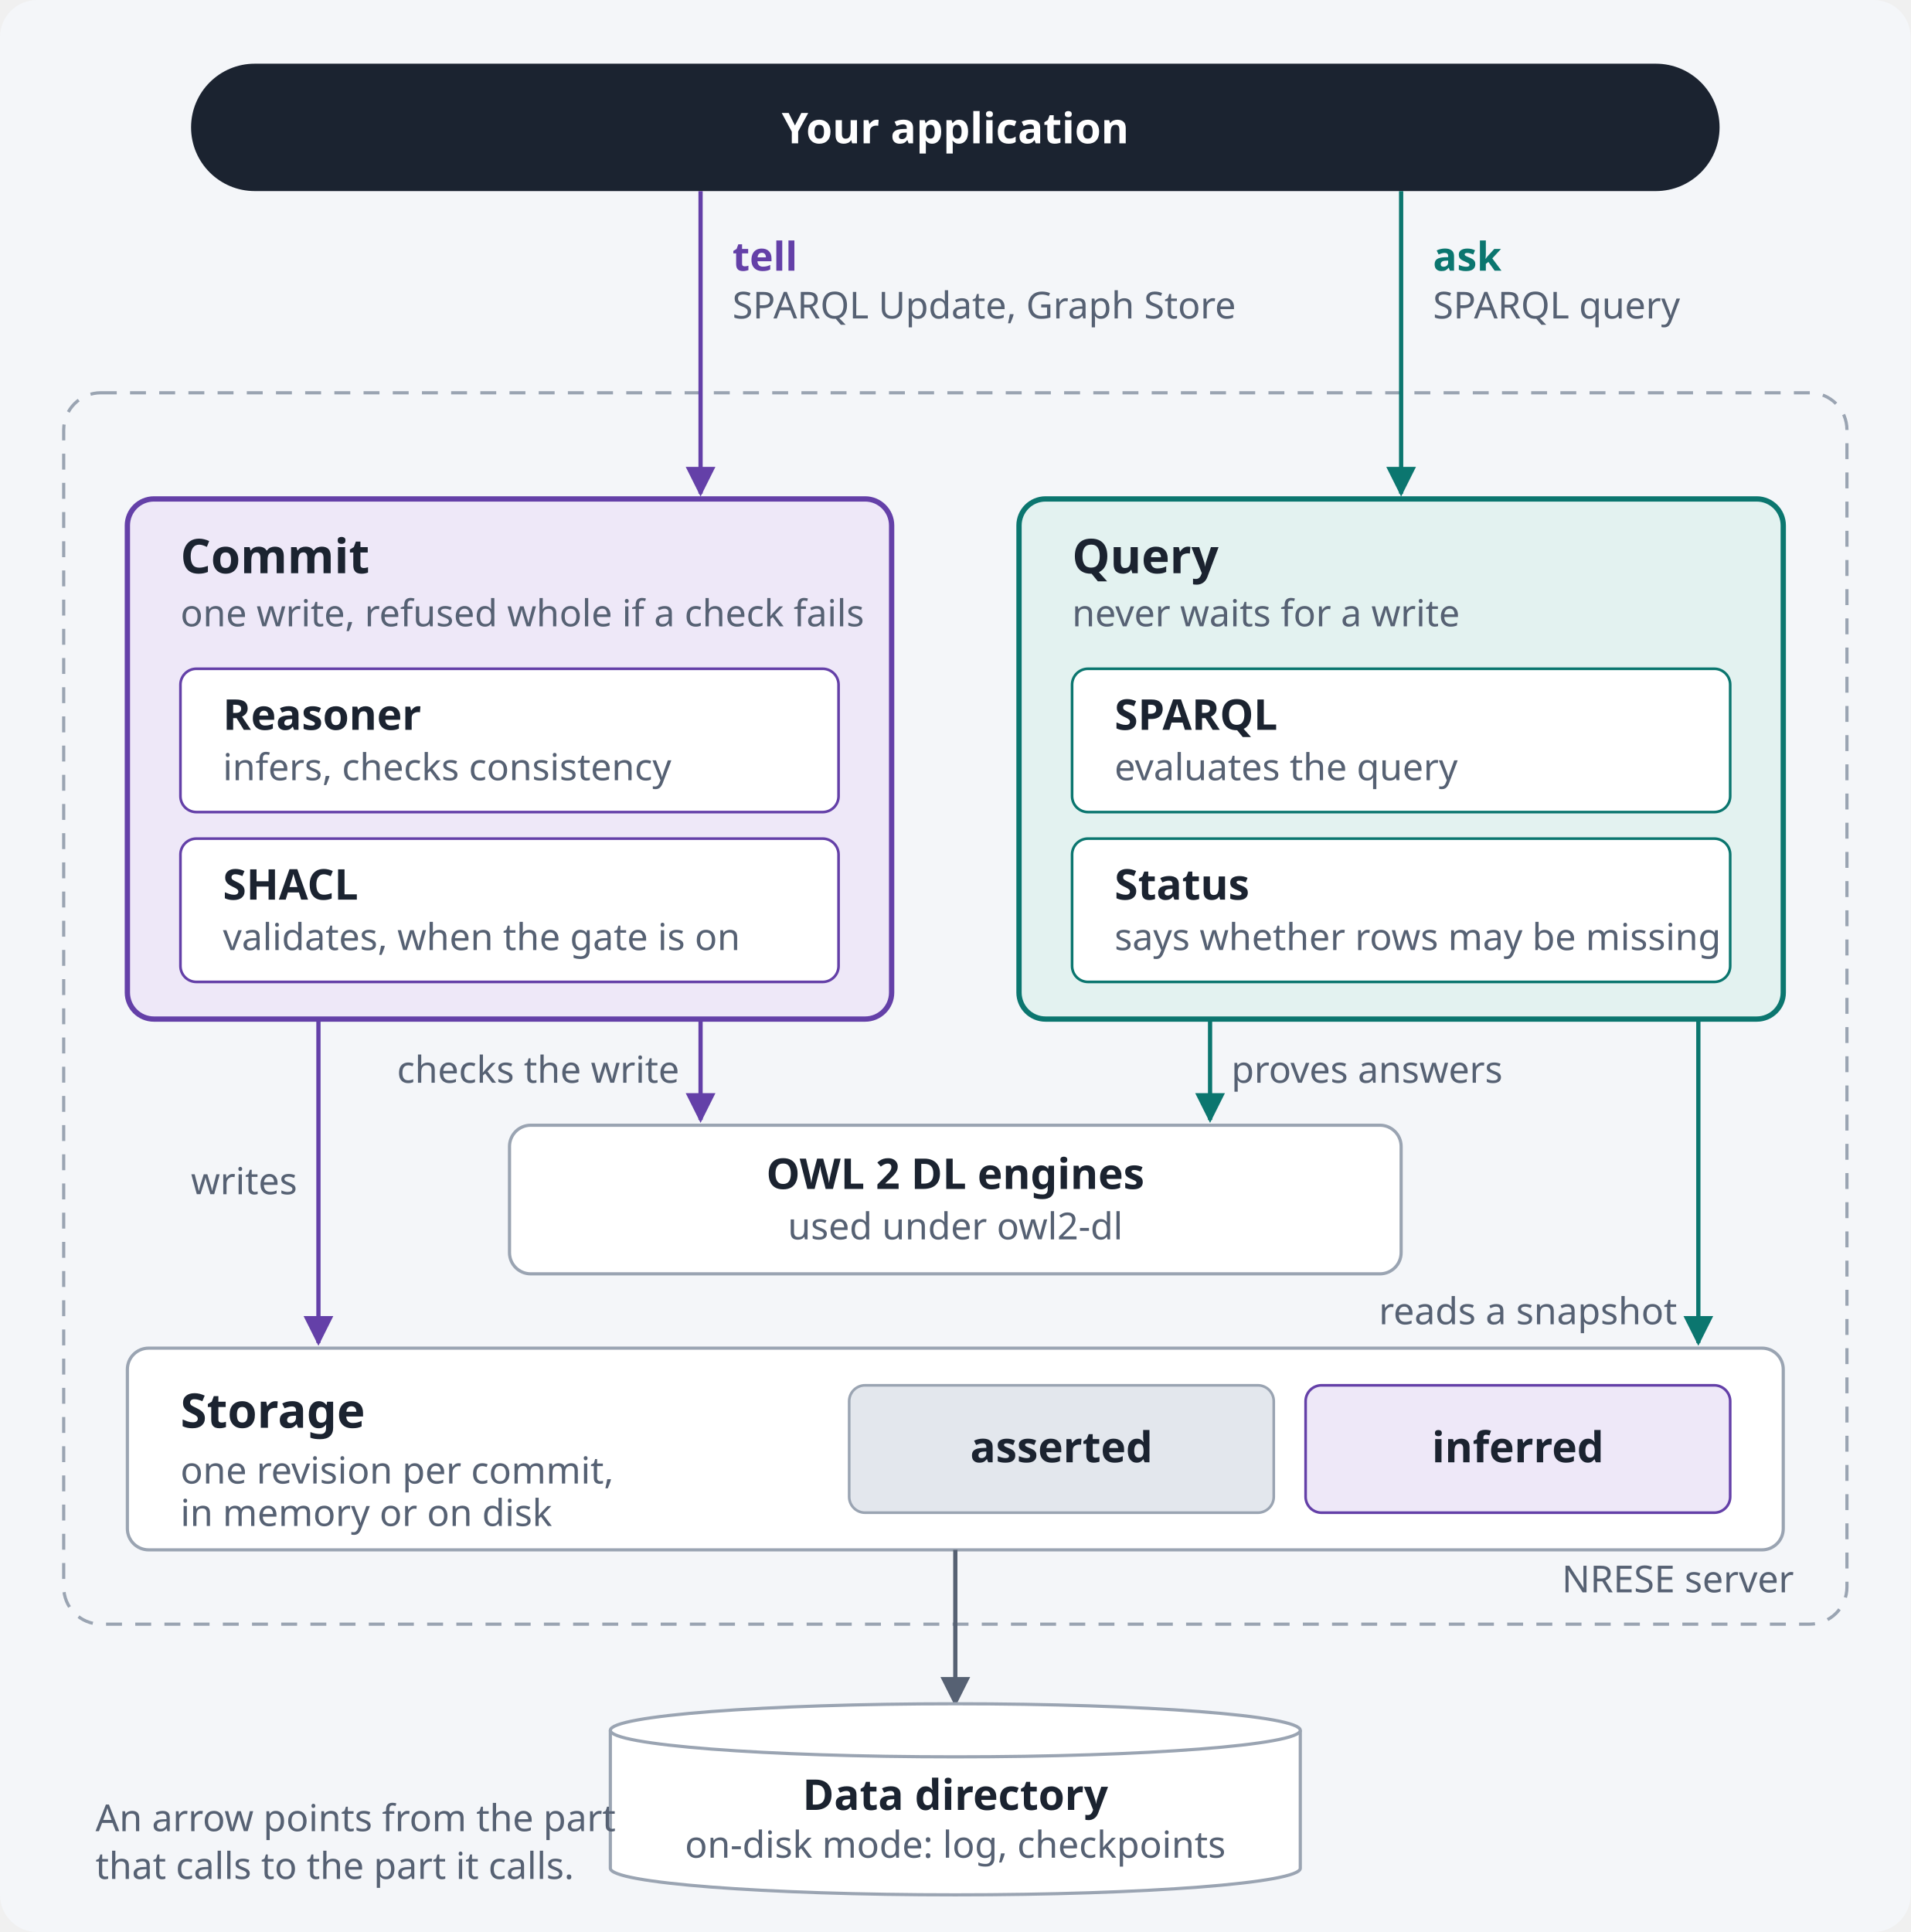
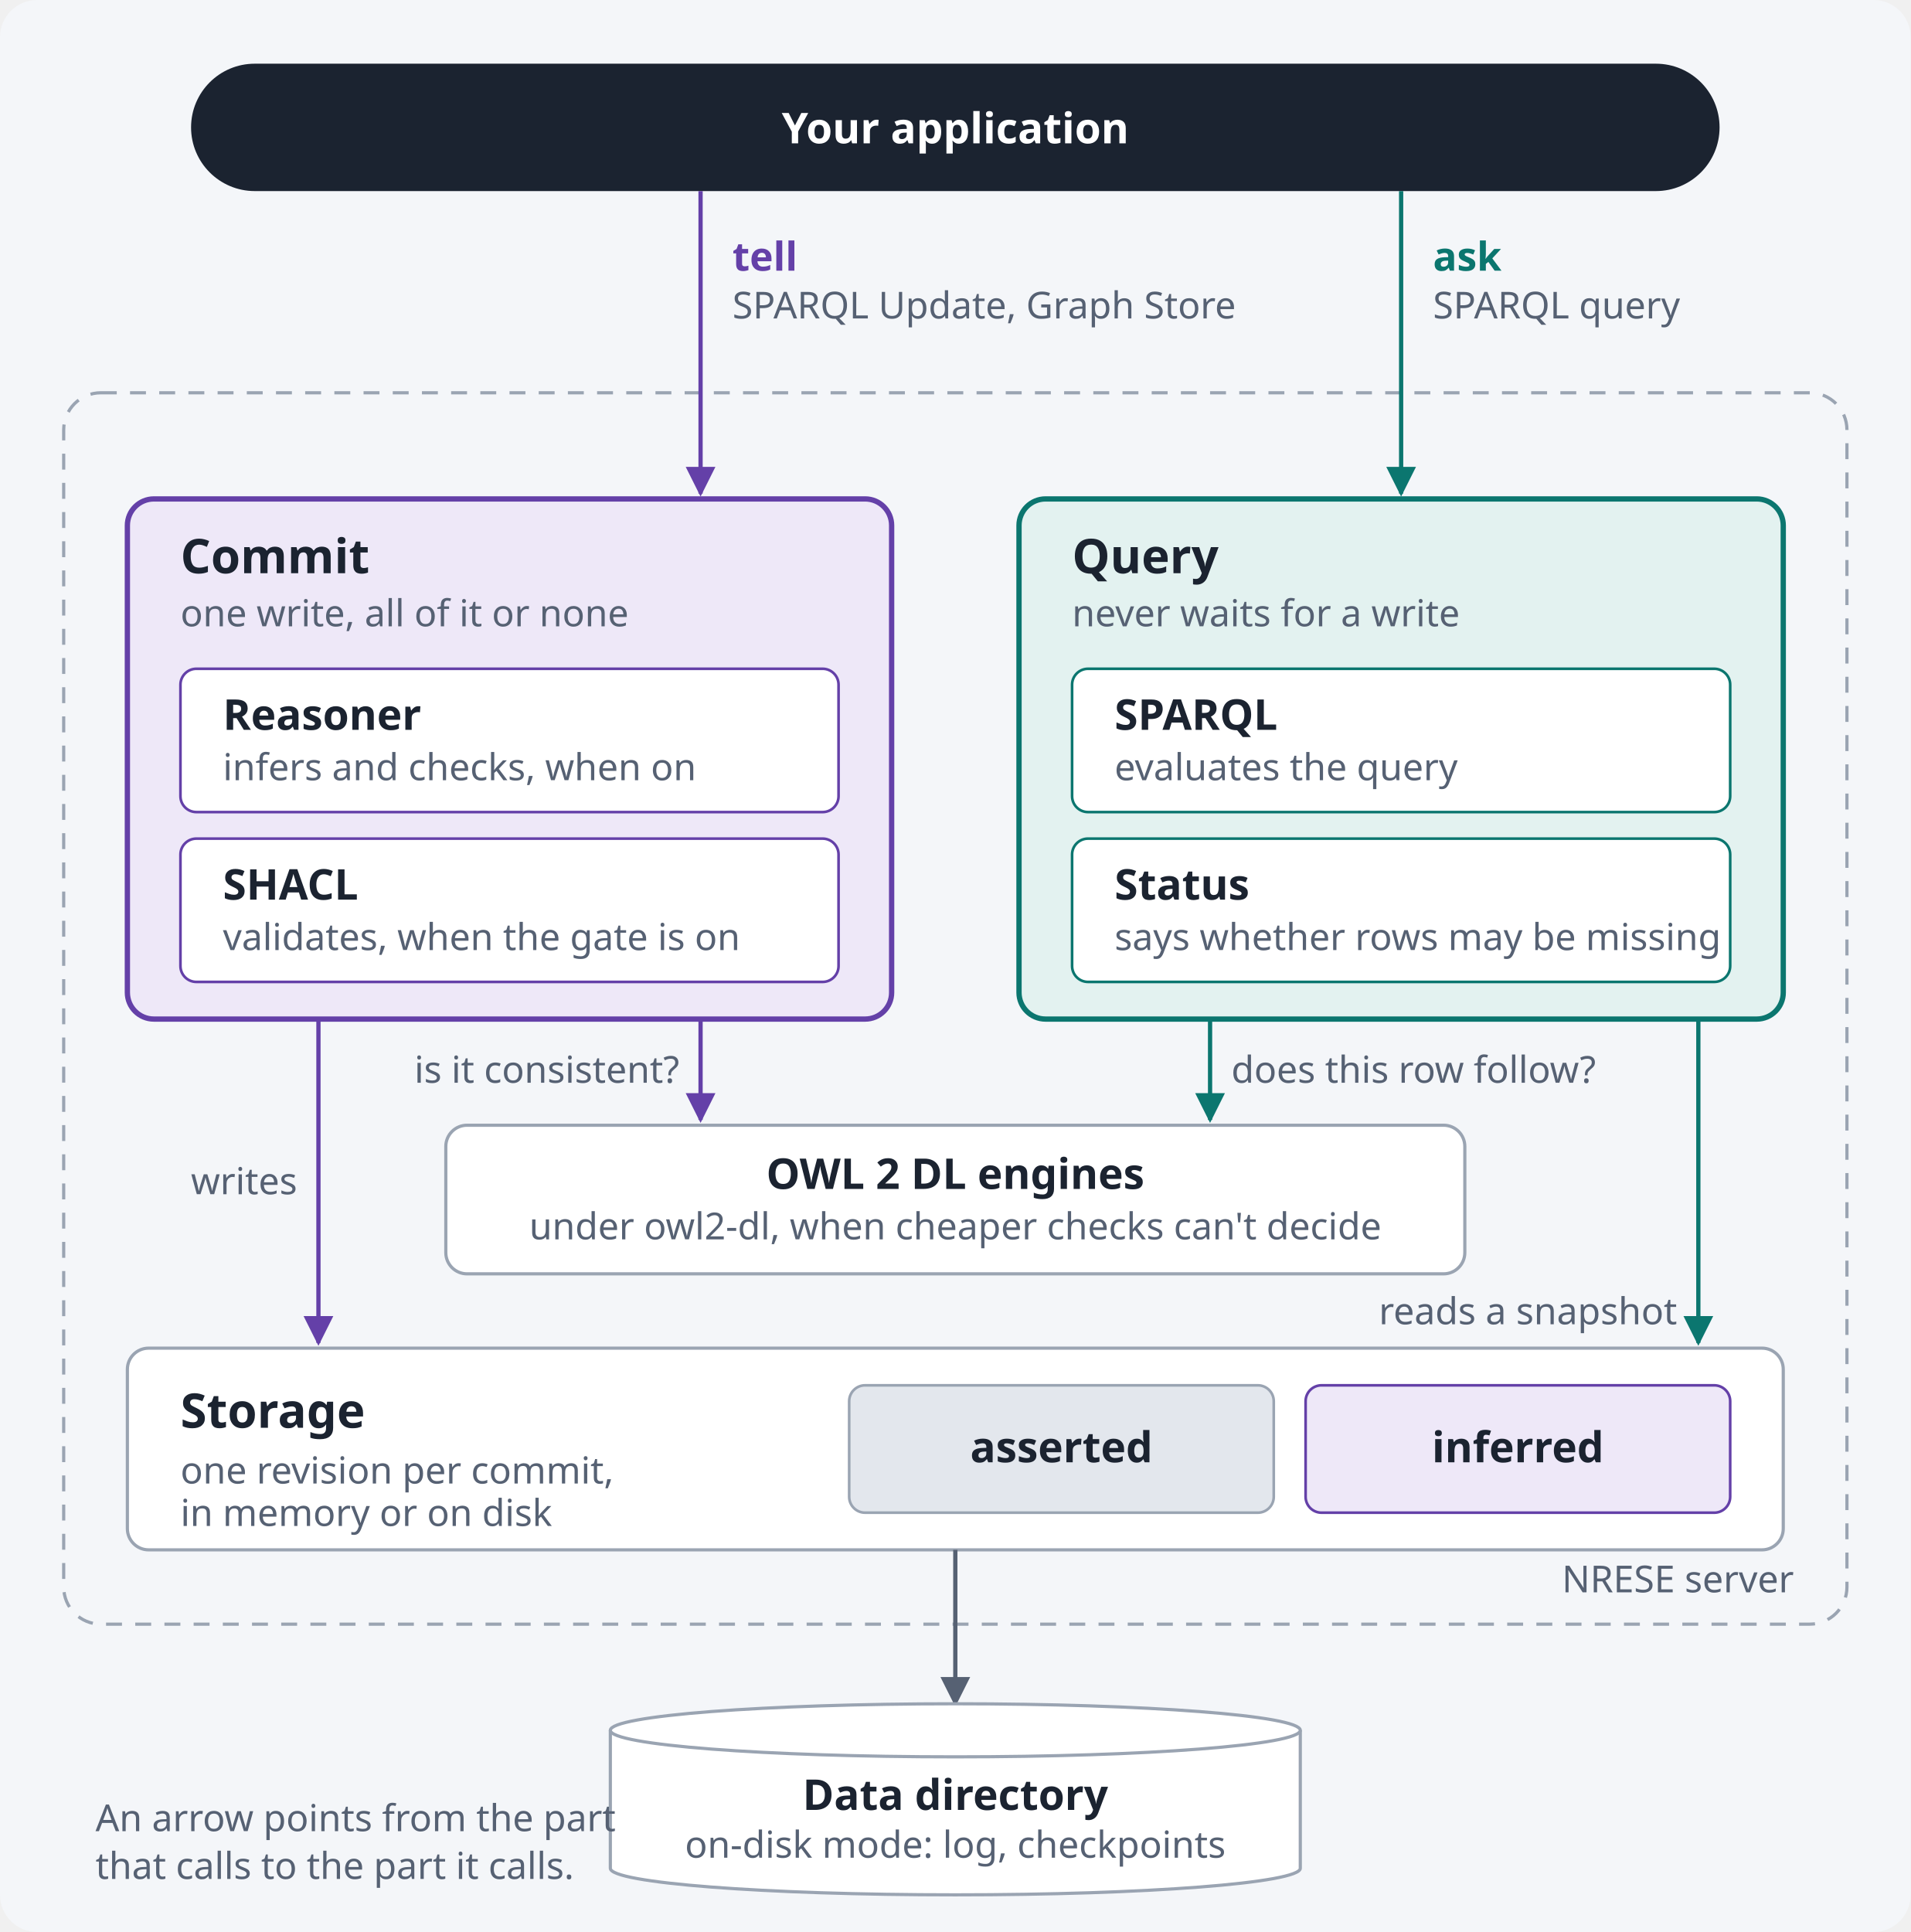
<svg xmlns="http://www.w3.org/2000/svg" viewBox="0 0 720 728" width="720" height="728" role="img" aria-labelledby="title desc">
  <style>
  text { font-family: -apple-system, BlinkMacSystemFont, "Segoe UI", "Noto Sans", Helvetica, Arial, sans-serif; fill: #1B2330; }
  .panel { fill: #F4F6F9; }
  .t { font-size: 18px; font-weight: 600; }
  .n { font-size: 16px; font-weight: 600; }
  .d { font-size: 14px; fill: #566173; }
  .lbl { font-size: 14px; fill: #566173; }
+   .r { font-size: 14px; }
  .lvl { font-size: 22px; font-weight: 600; fill: #566173; }
  .band { fill: #E3E7ED; }
  .boundary { fill: none; stroke: #9AA4B2; stroke-width: 1.2; stroke-dasharray: 6 5; }
  .box { fill: #FFFFFF; stroke: #9AA4B2; stroke-width: 1.2; }
  .chip { fill: #FFFFFF; stroke: #9AA4B2; stroke-width: 1; }
  .client { fill: #1B2330; }
  .client-t { fill: #FFFFFF; font-size: 16px; font-weight: 600; }
  .commit { fill: #EEE8F8; stroke: #6440A8; stroke-width: 2; }
  .commit-chip { fill: #FFFFFF; stroke: #6440A8; stroke-width: 1; }
  .query { fill: #E3F2F0; stroke: #0B766F; stroke-width: 2; }
  .query-chip { fill: #FFFFFF; stroke: #0B766F; stroke-width: 1; }
  .asserted { fill: #E3E7ED; stroke: #9AA4B2; stroke-width: 1; }
  .inferred { fill: #EEE8F8; stroke: #6440A8; stroke-width: 1; }
  .w-tell { fill: #6440A8; font-weight: 600; font-size: 15px; }
  .w-ask { fill: #0B766F; font-weight: 600; font-size: 15px; }
  .w-refuse { fill: #B42330; font-weight: 600; font-size: 15px; }
  .a { fill: none; stroke-width: 1.6; }
  .a-ink { stroke: #566173; }
  .a-tell { stroke: #6440A8; }
  .a-ask { stroke: #0B766F; }
  .a-refuse { stroke: #B42330; stroke-dasharray: 5 4; }
  .m-ink { fill: #566173; }
  .m-tell { fill: #6440A8; }
  .m-ask { fill: #0B766F; }
  .m-refuse { fill: #B42330; }
</style>
  <defs>
    <marker id="h-ink" viewBox="0 0 10 10" refX="9" refY="5" markerWidth="7" markerHeight="7" orient="auto-start-reverse">
      <path class="m-ink" d="M0 0 L10 5 L0 10 z" />
    </marker>
    <marker id="h-tell" viewBox="0 0 10 10" refX="9" refY="5" markerWidth="7" markerHeight="7" orient="auto-start-reverse">
      <path class="m-tell" d="M0 0 L10 5 L0 10 z" />
    </marker>
    <marker id="h-ask" viewBox="0 0 10 10" refX="9" refY="5" markerWidth="7" markerHeight="7" orient="auto-start-reverse">
      <path class="m-ask" d="M0 0 L10 5 L0 10 z" />
    </marker>
    <marker id="h-refuse" viewBox="0 0 10 10" refX="9" refY="5" markerWidth="7" markerHeight="7" orient="auto-start-reverse">
      <path class="m-refuse" d="M0 0 L10 5 L0 10 z" />
    </marker>
  </defs>
  <rect class="panel" x="0" y="0" width="720" height="728" rx="14" />
  <rect class="client" x="72" y="24" width="576" height="48" rx="24" />
  <text x="360" y="54" class="client-t" text-anchor="middle">Your application</text>
  <rect class="boundary" x="24" y="148" width="672" height="464" rx="14" />
  <text x="676" y="600" class="lbl" text-anchor="end">NRESE server</text>
  <path class="a a-tell" d="M264 72 V186" marker-end="url(#h-tell)" />
  <text x="276" y="102" class="w-tell">tell</text>
  <text x="276" y="120" class="lbl">SPARQL Update, Graph Store</text>
  <path class="a a-ask" d="M528 72 V186" marker-end="url(#h-ask)" />
  <text x="540" y="102" class="w-ask">ask</text>
  <text x="540" y="120" class="lbl">SPARQL query</text>
  <rect class="commit" x="48" y="188" width="288" height="196" rx="10" />
  <text x="68" y="216" class="t">Commit</text>
-   <text x="68" y="236" class="d">one write, refused whole if a check fails</text>
+   <text x="68" y="236" class="d">one write, all of it or none</text>
  <rect class="commit-chip" x="68" y="252" width="248" height="54" rx="6" />
  <text x="84" y="275" class="n">Reasoner</text>
-   <text x="84" y="294" class="d">infers, checks consistency</text>
+   <text x="84" y="294" class="d">infers and checks, when on</text>
  <rect class="commit-chip" x="68" y="316" width="248" height="54" rx="6" />
  <text x="84" y="339" class="n">SHACL</text>
  <text x="84" y="358" class="d">validates, when the gate is on</text>
  <rect class="query" x="384" y="188" width="288" height="196" rx="10" />
  <text x="404" y="216" class="t">Query</text>
  <text x="404" y="236" class="d">never waits for a write</text>
  <rect class="query-chip" x="404" y="252" width="248" height="54" rx="6" />
  <text x="420" y="275" class="n">SPARQL</text>
  <text x="420" y="294" class="d">evaluates the query</text>
  <rect class="query-chip" x="404" y="316" width="248" height="54" rx="6" />
  <text x="420" y="339" class="n">Status</text>
  <text x="420" y="358" class="d">says whether rows may be missing</text>
  <path class="a a-tell" d="M264 384 V422" marker-end="url(#h-tell)" />
-   <text x="256" y="408" class="lbl" text-anchor="end">checks the write</text>
+   <text x="256" y="408" class="lbl" text-anchor="end">is it consistent?</text>
  <path class="a a-ask" d="M456 384 V422" marker-end="url(#h-ask)" />
-   <text x="464" y="408" class="lbl">proves answers</text>
-   <rect class="box" x="192" y="424" width="336" height="56" rx="8" />
+   <text x="464" y="408" class="lbl">does this row follow?</text>
+   <rect class="box" x="168" y="424" width="384" height="56" rx="8" />
  <text x="360" y="448" class="n" text-anchor="middle">OWL 2 DL engines</text>
-   <text x="360" y="467" class="d" text-anchor="middle">used under owl2-dl</text>
+   <text x="360" y="467" class="d" text-anchor="middle">under owl2-dl, when cheaper checks can't decide</text>
  <path class="a a-tell" d="M120 384 V506" marker-end="url(#h-tell)" />
  <text x="112" y="450" class="lbl" text-anchor="end">writes</text>
  <path class="a a-ask" d="M640 384 V506" marker-end="url(#h-ask)" />
  <text x="632" y="499" class="lbl" text-anchor="end">reads a snapshot</text>
  <rect class="box" x="48" y="508" width="624" height="76" rx="8" />
  <text x="68" y="538" class="t">Storage</text>
  <text x="68" y="559" class="d">one revision per commit,</text>
  <text x="68" y="575" class="d">in memory or on disk</text>
  <rect class="asserted" x="320" y="522" width="160" height="48" rx="6" />
  <text x="400" y="551" class="n" text-anchor="middle">asserted</text>
  <rect class="inferred" x="492" y="522" width="160" height="48" rx="6" />
  <text x="572" y="551" class="n" text-anchor="middle">inferred</text>
  <path class="a a-ink" d="M360 584 V642" marker-end="url(#h-ink)" />
  <path class="box" d="M230 652 a130 10 0 0 1 260 0 v52 a130 10 0 0 1 -260 0 z" />
  <path class="box" d="M230 652 a130 10 0 0 0 260 0" fill="none" />
  <text x="360" y="682" class="n" text-anchor="middle">Data directory</text>
  <text x="360" y="700" class="d" text-anchor="middle">on-disk mode: log, checkpoints</text>
  <text x="36" y="690" class="lbl">An arrow points from the part</text>
  <text x="36" y="708" class="lbl">that calls to the part it calls.</text>
</svg>
